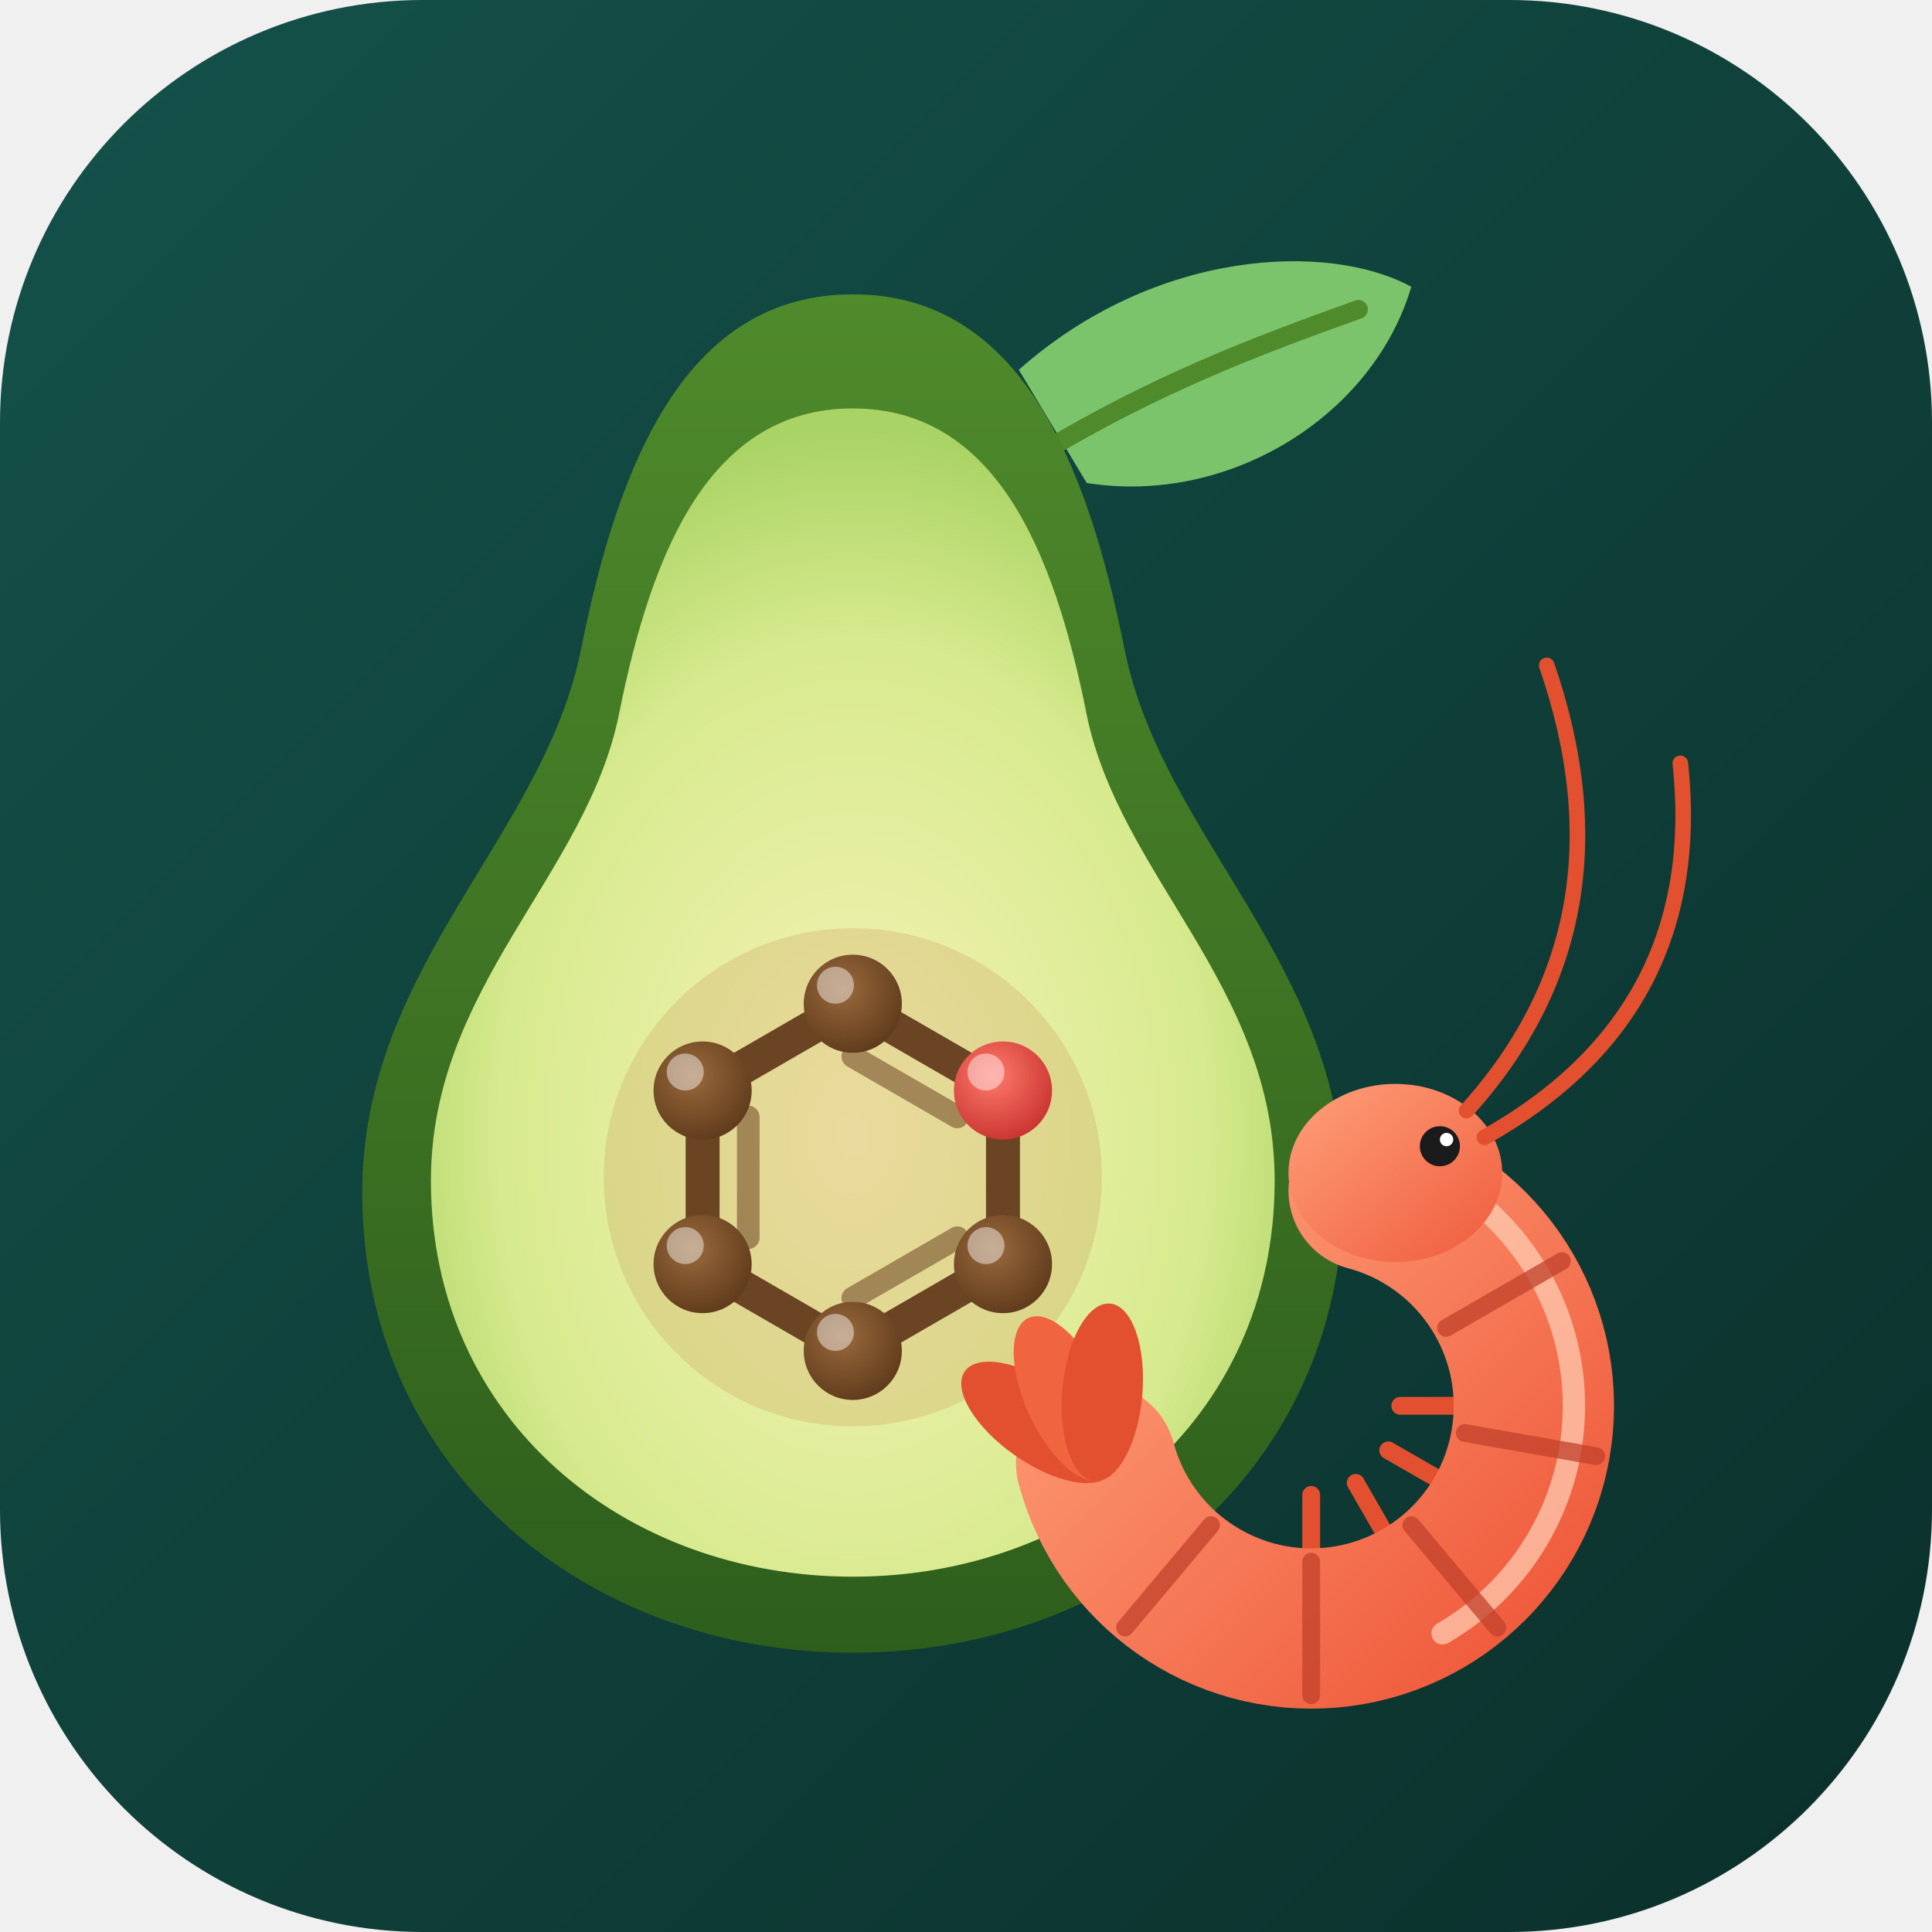
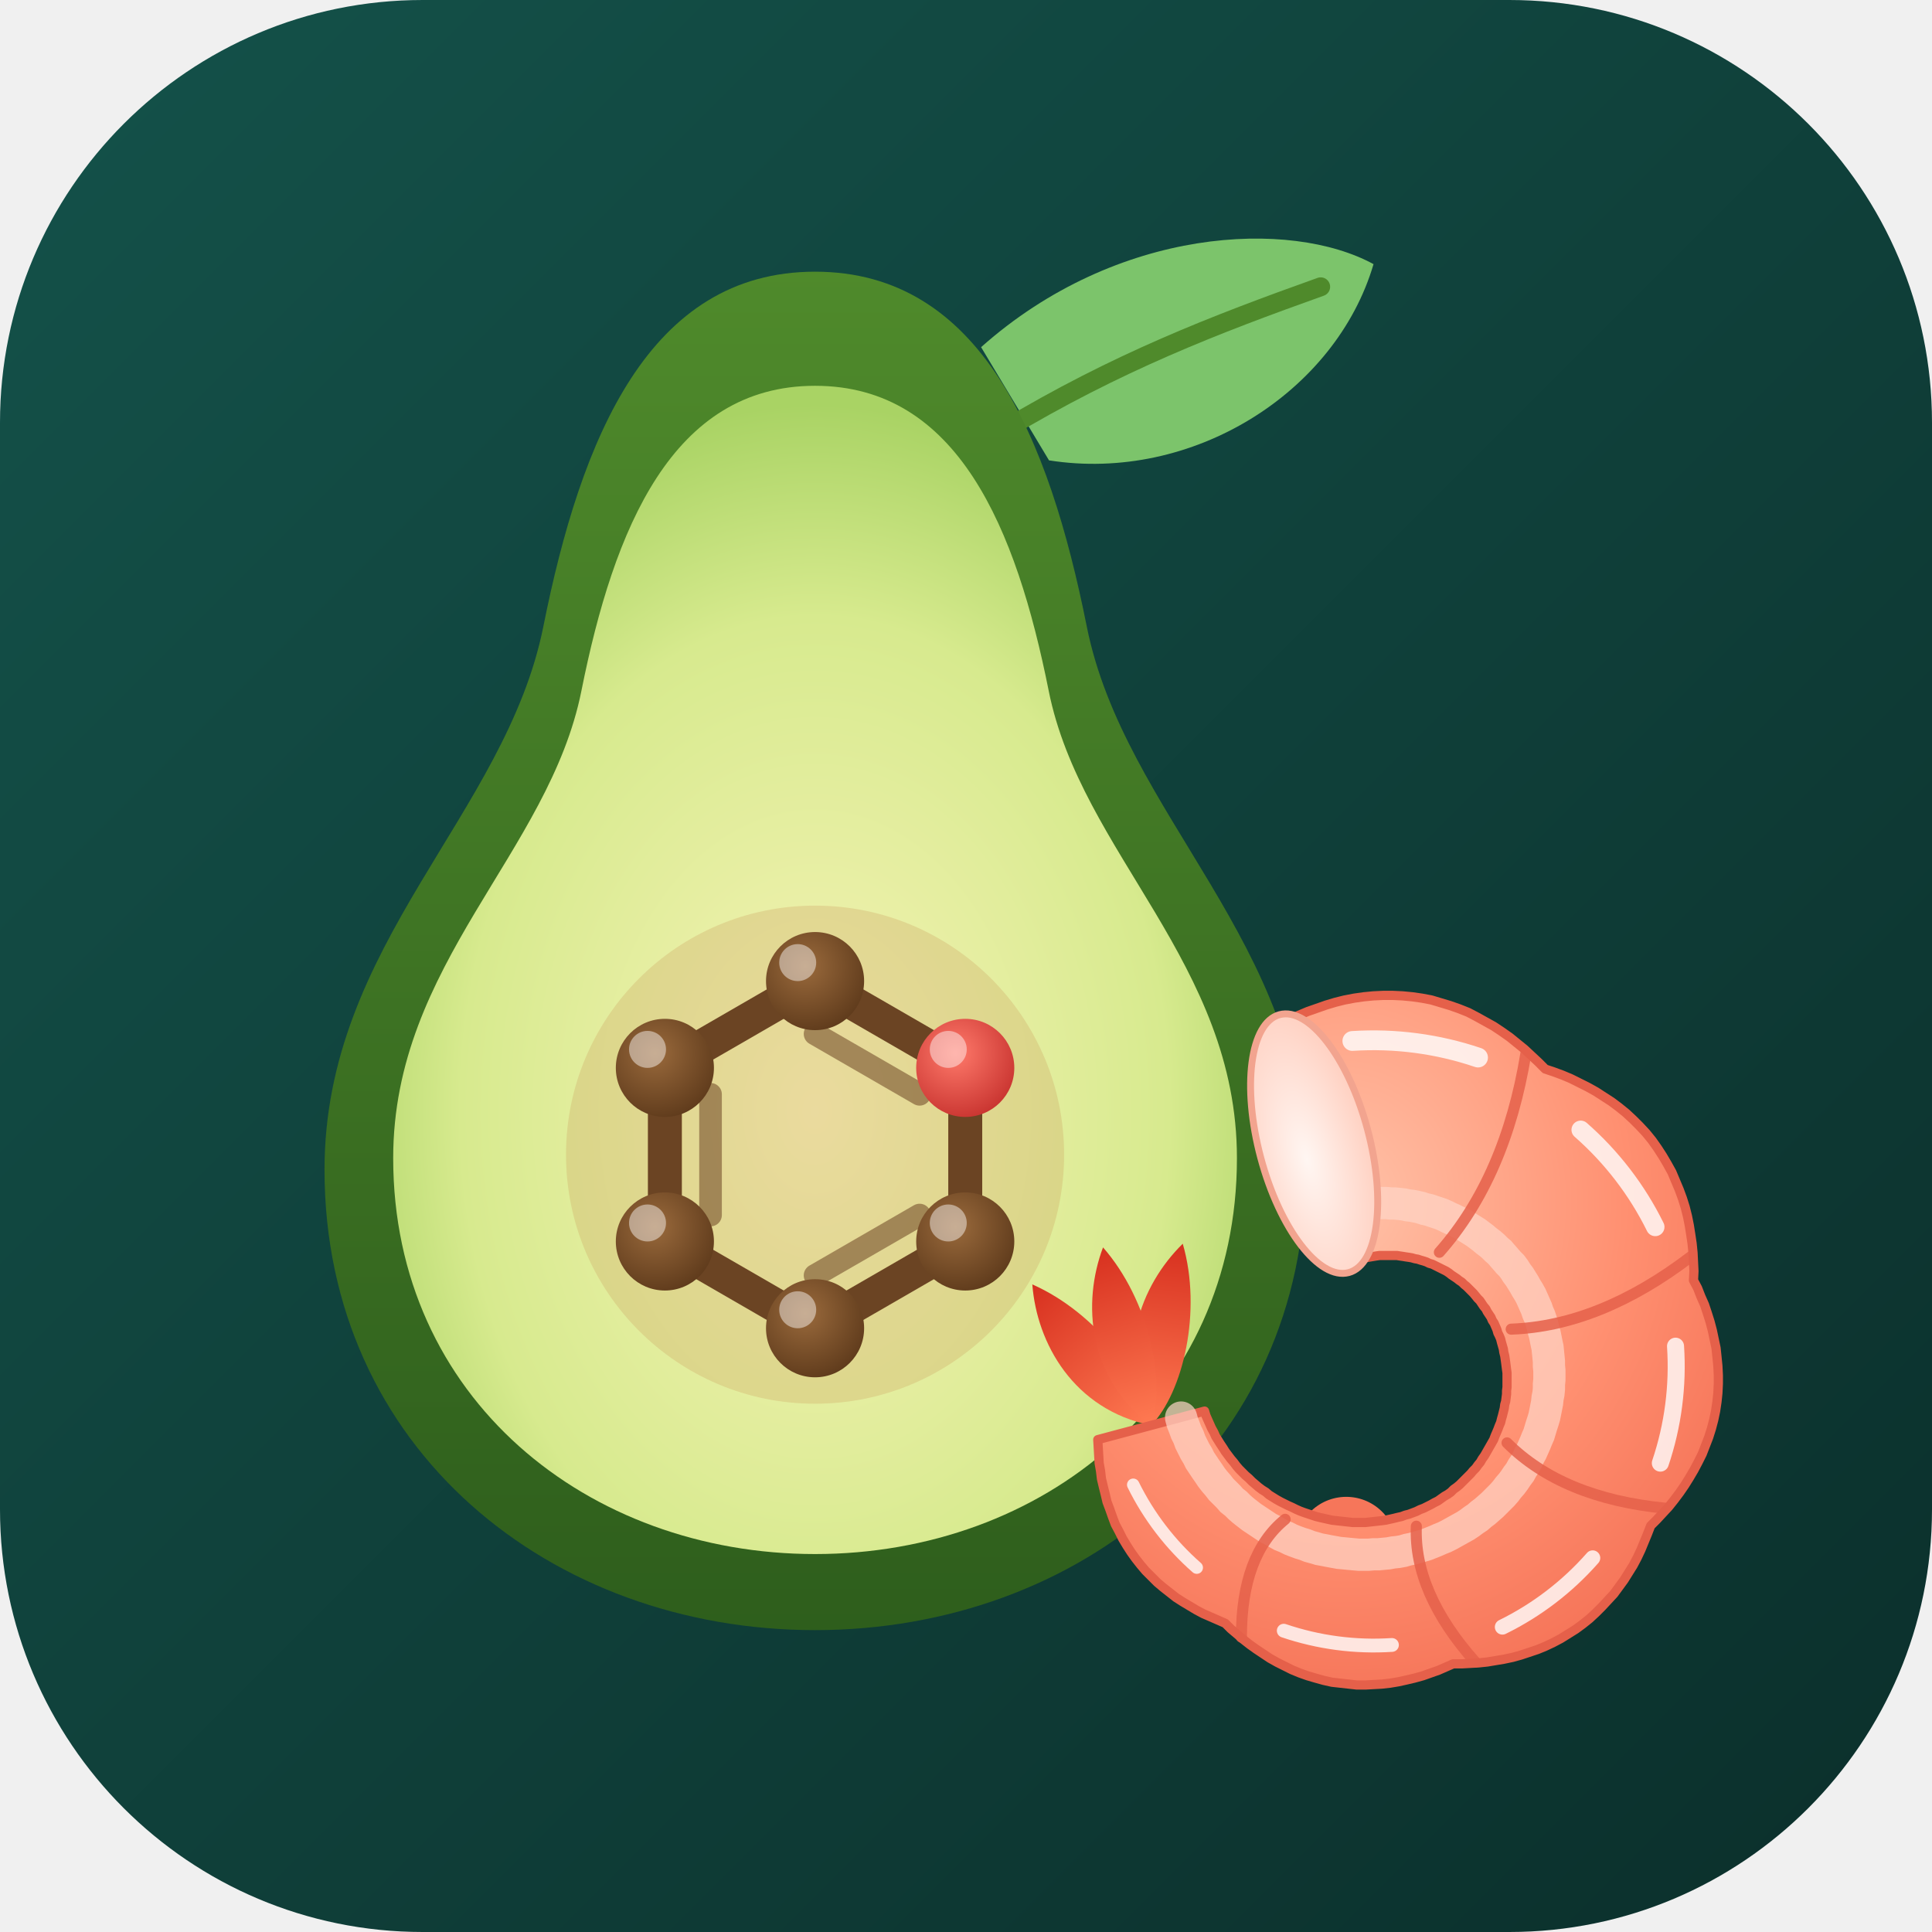
<svg xmlns="http://www.w3.org/2000/svg" viewBox="0 0 512 512">
  <defs>
    <linearGradient id="bg" x1="0" y1="0" x2="1" y2="1">
      <stop offset="0" stop-color="#14524a" />
      <stop offset="1" stop-color="#0b2f2b" />
    </linearGradient>
    <linearGradient id="skin" x1="0" y1="0" x2="0" y2="1">
      <stop offset="0" stop-color="#4f8a2b" />
      <stop offset="1" stop-color="#2e5e1c" />
    </linearGradient>
    <radialGradient id="flesh" cx=".5" cy=".62" r=".6">
      <stop offset="0" stop-color="#f7f3b8" />
      <stop offset=".7" stop-color="#d7ea8e" />
      <stop offset="1" stop-color="#a9d364" />
    </radialGradient>
    <radialGradient id="atomC" cx=".4" cy=".35" r=".7">
      <stop offset="0" stop-color="#9a6a3c" />
      <stop offset="1" stop-color="#5e3a1b" />
    </radialGradient>
    <radialGradient id="atomO" cx=".4" cy=".35" r=".7">
      <stop offset="0" stop-color="#ff7a6b" />
      <stop offset="1" stop-color="#c8332f" />
    </radialGradient>
-     <linearGradient id="shrimp" x1="0" y1="0" x2="1" y2="1">
-       <stop offset="0" stop-color="#ffa07a" />
-       <stop offset="1" stop-color="#ef5b3c" />
+     <radialGradient id="seg" cx=".4" cy=".3" r=".9">
+       <stop offset="0" stop-color="#ffc2a8" />
+       <stop offset=".5" stop-color="#ff9071" />
+       <stop offset="1" stop-color="#f0644a" />
+     </radialGradient>
+     <linearGradient id="tail" x1="0" y1="0" x2="1" y2="0">
+       <stop offset="0" stop-color="#ff7a52" />
+       <stop offset="1" stop-color="#d7301f" />
    </linearGradient>
+     <radialGradient id="cut" cx=".45" cy=".4" r=".7">
+       <stop offset="0" stop-color="#fff6f2" />
+       <stop offset="1" stop-color="#ffcab9" />
+     </radialGradient>
  </defs>
  <rect width="512" height="512" rx="112" fill="url(#bg)" />
  <g>
-     <g transform="translate(-30 -6)">
+     <g transform="translate(-40 -12)">
      <path d="M300 104 C336 72 382 70 404 82 C394 116 356 140 318 134 Z" fill="#7cc46b" />
      <path d="M306 126 C336 108 362 98 390 88" stroke="#4f8a2b" stroke-width="5" fill="none" stroke-linecap="round" />
      <path d="M256 84 C212 84 194 128 184 178 C174 228 126 262 126 322 C126 396 186 444 256 444 C326 444 386 396 386 322 C386 262 338 228 328 178 C318 128 300 84 256 84 Z" fill="url(#skin)" />
      <path d="M256 84 C212 84 194 128 184 178 C174 228 126 262 126 322 C126 396 186 444 256 444 C326 444 386 396 386 322 C386 262 338 228 328 178 C318 128 300 84 256 84 Z" fill="url(#flesh)" transform="translate(256 300) scale(0.86) translate(-256 -300)" />
      <circle cx="256" cy="318" r="66" fill="#c99a5b" opacity=".28" />
      <g stroke="#6b4423" stroke-width="9" stroke-linecap="round">
        <line x1="256.0" y1="272.0" x2="295.8" y2="295.0" />
        <line x1="295.8" y1="295.0" x2="295.8" y2="341.0" />
        <line x1="295.8" y1="341.0" x2="256.0" y2="364.0" />
        <line x1="256.0" y1="364.0" x2="216.2" y2="341.0" />
        <line x1="216.2" y1="341.0" x2="216.2" y2="295.0" />
        <line x1="216.2" y1="295.0" x2="256.0" y2="272.0" />
      </g>
      <g stroke="#6b4423" stroke-width="6" stroke-linecap="round" opacity=".55">
        <line x1="256.0" y1="286.0" x2="283.7" y2="302.0" />
        <line x1="283.7" y1="334.0" x2="256.0" y2="350.0" />
        <line x1="228.3" y1="334.0" x2="228.3" y2="302.0" />
      </g>
      <circle cx="256.0" cy="272.0" r="13" fill="url(#atomC)" />
      <circle cx="251.4" cy="267.1" r="4.9" fill="#fff" opacity=".45" />
      <circle cx="295.8" cy="295.0" r="13" fill="url(#atomO)" />
      <circle cx="291.3" cy="290.1" r="4.9" fill="#fff" opacity=".45" />
      <circle cx="295.8" cy="341.0" r="13" fill="url(#atomC)" />
      <circle cx="291.3" cy="336.1" r="4.9" fill="#fff" opacity=".45" />
      <circle cx="256.0" cy="364.0" r="13" fill="url(#atomC)" />
      <circle cx="251.4" cy="359.1" r="4.9" fill="#fff" opacity=".45" />
      <circle cx="216.2" cy="341.0" r="13" fill="url(#atomC)" />
      <circle cx="211.6" cy="336.1" r="4.9" fill="#fff" opacity=".45" />
      <circle cx="216.2" cy="295.0" r="13" fill="url(#atomC)" />
      <circle cx="211.6" cy="290.1" r="4.9" fill="#fff" opacity=".45" />
    </g>
-     <g transform="translate(364 382) scale(1.18) translate(-386 -400)">
-       <g stroke="#e2502f" stroke-width="4" stroke-linecap="round">
-         <line x1="405.0" y1="392.0" x2="392.0" y2="392.0" />
-         <line x1="400.6" y1="408.5" x2="389.3" y2="402.0" />
-         <line x1="388.5" y1="420.6" x2="382.0" y2="409.3" />
-         <line x1="372.0" y1="425.0" x2="372.0" y2="412.0" />
+     <g transform="translate(364 362) scale(1.22)">
+       <g transform="translate(-48.3 12.9) rotate(255.0)">
+         <g transform="rotate(-28)">
+           <circle cx="-48.3" cy="12.9" r="11.0" fill="#f6765a" />
+           <path d="M0 0 C8 6 26 8 40 2 C30 -6 14 -10 0 0 Z" fill="url(#tail)" />
+         </g>
+         <g transform="rotate(22)">
+           <path d="M0 0 C8 6 26 8 40 2 C30 -6 14 -10 0 0 Z" fill="url(#tail)" />
+         </g>
+         <g transform="rotate(-3)">
+           <path d="M0 0 C8 6 26 8 40 2 C30 -6 14 -10 0 0 Z" fill="url(#tail)" />
+         </g>
      </g>
-       <path d="M384.9 343.7 A50 50 0 1 1 323.7 404.9" fill="none" stroke="url(#shrimp)" stroke-width="36" stroke-linecap="round" />
-       <path d="M401.5 340.9 A59 59 0 0 1 401.5 443.1" fill="none" stroke="#ffd2b8" stroke-width="5" stroke-linecap="round" opacity=".7" />
-       <g stroke="#c2412b" stroke-width="4" stroke-linecap="round" opacity=".75">
-         <line x1="402.3" y1="374.5" x2="428.3" y2="359.5" />
-         <line x1="406.5" y1="398.1" x2="436.0" y2="403.3" />
-         <line x1="394.5" y1="418.8" x2="413.8" y2="441.8" />
-         <line x1="372.0" y1="427.0" x2="372.0" y2="457.0" />
-         <line x1="349.5" y1="418.8" x2="330.2" y2="441.8" />
+       <path d="M-19.9 -74.4 L-18.1 -75.3 L-16.2 -76.2 L-14.3 -77.0 L-12.3 -77.7 L-10.3 -78.4 L-8.3 -79.0 L-6.3 -79.5 L-4.2 -79.9 L-2.1 -80.2 L0.0 -80.4 L2.1 -80.5 L4.2 -80.5 L6.3 -80.4 L8.4 -80.2 L10.5 -79.9 L12.6 -79.5 L14.6 -78.9 L16.6 -78.3 L18.6 -77.6 L20.6 -76.8 L22.5 -75.8 L24.3 -74.8 L26.1 -73.8 L27.9 -72.6 L29.6 -71.4 L31.2 -70.1 L32.8 -68.8 L34.3 -67.4 L35.8 -66.0 L37.3 -64.5 L39.1 -63.9 L41.0 -63.2 L42.9 -62.4 L44.7 -61.5 L46.5 -60.6 L48.3 -59.6 L50.0 -58.5 L51.7 -57.4 L53.3 -56.2 L54.9 -54.9 L56.4 -53.5 L57.8 -52.1 L59.2 -50.6 L60.5 -49.0 L61.7 -47.3 L62.8 -45.6 L63.8 -43.9 L64.8 -42.1 L65.6 -40.2 L66.4 -38.3 L67.1 -36.4 L67.7 -34.5 L68.2 -32.5 L68.6 -30.5 L68.9 -28.6 L69.2 -26.6 L69.4 -24.6 L69.5 -22.6 L69.6 -20.6 L69.5 -18.6 L70.4 -16.9 L71.1 -15.1 L71.9 -13.3 L72.5 -11.5 L73.1 -9.6 L73.6 -7.7 L74.0 -5.8 L74.4 -3.9 L74.6 -2.0 L74.8 0.0 L74.9 2.0 L74.9 3.9 L74.8 5.9 L74.6 7.8 L74.3 9.8 L73.9 11.7 L73.4 13.6 L72.8 15.5 L72.1 17.3 L71.4 19.1 L70.5 20.9 L69.6 22.6 L68.6 24.3 L67.6 25.9 L66.5 27.5 L65.3 29.1 L64.1 30.6 L62.8 32.0 L61.5 33.4 L60.2 34.7 L59.5 36.5 L58.8 38.2 L58.1 39.9 L57.3 41.6 L56.4 43.3 L55.4 44.9 L54.4 46.5 L53.3 48.0 L52.2 49.5 L50.9 50.9 L49.6 52.3 L48.3 53.6 L46.9 54.9 L45.4 56.1 L43.9 57.2 L42.3 58.2 L40.7 59.2 L39.0 60.1 L37.3 60.9 L35.6 61.6 L33.8 62.2 L32.0 62.8 L30.2 63.3 L28.3 63.7 L26.5 64.0 L24.7 64.3 L22.8 64.5 L21.0 64.6 L19.2 64.7 L17.3 64.7 L15.7 65.4 L14.1 66.1 L12.4 66.7 L10.7 67.3 L8.9 67.8 L7.2 68.2 L5.4 68.6 L3.6 68.9 L1.8 69.1 L0.0 69.2 L-1.8 69.3 L-3.6 69.3 L-5.4 69.1 L-7.2 68.9 L-9.0 68.7 L-10.8 68.3 L-12.6 67.8 L-14.3 67.3 L-16.0 66.7 L-17.7 66.0 L-19.3 65.2 L-20.9 64.4 L-22.5 63.5 L-24.0 62.5 L-25.5 61.5 L-26.9 60.5 L-28.3 59.4 L-29.7 58.2 L-31.0 57.1 L-32.2 55.9 L-33.8 55.2 L-35.4 54.5 L-37.0 53.8 L-38.5 53.0 L-40.0 52.1 L-41.5 51.2 L-42.9 50.3 L-44.3 49.2 L-45.7 48.1 L-47.0 47.0 L-48.2 45.8 L-49.5 44.5 L-50.6 43.2 L-51.7 41.8 L-52.7 40.4 L-53.6 39.0 L-54.5 37.5 L-55.3 35.9 L-56.1 34.4 L-56.7 32.8 L-57.3 31.1 L-57.9 29.5 L-58.3 27.8 L-58.7 26.2 L-59.1 24.5 L-59.3 22.8 L-59.6 21.1 L-59.7 19.4 L-59.8 17.7 L-59.9 16.0 L-36.7 9.8 L-36.4 10.8 L-36.0 11.7 L-35.6 12.6 L-35.2 13.5 L-34.7 14.4 L-34.3 15.3 L-33.8 16.1 L-33.3 16.9 L-32.7 17.8 L-32.2 18.6 L-31.6 19.4 L-31.0 20.2 L-30.4 20.9 L-29.8 21.7 L-29.2 22.4 L-28.5 23.1 L-27.8 23.8 L-27.1 24.4 L-26.4 25.1 L-25.7 25.7 L-25.0 26.3 L-24.2 26.9 L-23.4 27.4 L-22.7 28.0 L-21.9 28.5 L-21.1 29.0 L-20.2 29.5 L-19.4 29.9 L-18.6 30.3 L-17.7 30.7 L-16.9 31.1 L-16.0 31.5 L-15.2 31.8 L-14.3 32.1 L-13.4 32.4 L-12.5 32.7 L-11.7 32.9 L-10.8 33.1 L-9.9 33.3 L-9.0 33.5 L-8.1 33.6 L-7.2 33.7 L-6.3 33.8 L-5.4 33.9 L-4.5 34.0 L-3.6 34.0 L-2.7 34.0 L-1.8 34.0 L-0.9 33.9 L0.0 33.8 L0.9 33.7 L1.8 33.6 L2.6 33.5 L3.5 33.3 L4.4 33.1 L5.2 32.9 L6.1 32.7 L6.9 32.4 L7.7 32.2 L8.5 31.9 L9.3 31.6 L10.1 31.2 L10.9 30.9 L11.7 30.5 L12.5 30.1 L13.2 29.7 L14.0 29.3 L14.7 28.8 L15.4 28.3 L16.1 27.9 L16.8 27.4 L17.4 26.8 L18.1 26.3 L18.7 25.8 L19.3 25.2 L19.9 24.6 L20.5 24.0 L21.1 23.4 L21.6 22.8 L22.2 22.2 L22.7 21.5 L23.2 20.9 L23.6 20.2 L24.1 19.5 L24.5 18.8 L24.9 18.1 L25.3 17.4 L25.7 16.7 L26.1 16.0 L26.4 15.2 L26.7 14.5 L27.0 13.8 L27.3 13.0 L27.6 12.3 L27.8 11.5 L28.0 10.8 L28.2 10.0 L28.4 9.2 L28.5 8.4 L28.7 7.7 L28.8 6.9 L28.9 6.1 L28.9 5.4 L29.0 4.6 L29.0 3.8 L29.0 3.0 L29.0 2.3 L29.0 1.5 L28.9 0.8 L28.8 0.0 L28.7 -0.8 L28.6 -1.5 L28.5 -2.2 L28.3 -3.0 L28.2 -3.7 L28.0 -4.4 L27.8 -5.1 L27.6 -5.9 L27.3 -6.6 L27.0 -7.2 L26.8 -7.9 L26.5 -8.6 L26.2 -9.3 L25.8 -9.9 L25.5 -10.6 L25.1 -11.2 L24.7 -11.8 L24.4 -12.4 L23.9 -13.0 L23.5 -13.6 L23.1 -14.2 L22.6 -14.7 L22.2 -15.2 L21.7 -15.8 L21.2 -16.3 L20.7 -16.8 L20.2 -17.3 L19.7 -17.7 L19.2 -18.2 L18.6 -18.6 L18.1 -19.0 L17.5 -19.4 L16.9 -19.8 L16.4 -20.2 L15.8 -20.6 L15.2 -20.9 L14.6 -21.2 L14.0 -21.5 L13.4 -21.8 L12.8 -22.1 L12.1 -22.3 L11.5 -22.6 L10.9 -22.8 L10.2 -23.0 L9.6 -23.2 L9.0 -23.3 L8.3 -23.5 L7.7 -23.6 L7.0 -23.7 L6.4 -23.8 L5.7 -23.9 L5.1 -24.0 L4.4 -24.0 L3.8 -24.0 L3.2 -24.0 L2.5 -24.0 L1.9 -24.0 L1.3 -24.0 L0.6 -23.9 L0.0 -23.8 L-0.6 -23.7 L-1.2 -23.6 L-1.9 -23.5 L-2.5 -23.4 L-3.1 -23.2 L-3.7 -23.0 L-4.2 -22.9 L-4.8 -22.7 L-5.4 -22.4 L-6.0 -22.2 Z" fill="url(#seg)" stroke="#e5604a" stroke-width="2" stroke-linejoin="round" />
+       <path d="M-9.0 -33.7 L-8.2 -34.0 L-7.3 -34.2 L-6.4 -34.4 L-5.5 -34.6 L-4.6 -34.8 L-3.7 -35.0 L-2.8 -35.1 L-1.8 -35.2 L-0.9 -35.3 L0.0 -35.3 L0.9 -35.4 L1.9 -35.4 L2.8 -35.4 L3.7 -35.3 L4.6 -35.3 L5.6 -35.2 L6.5 -35.1 L7.4 -34.9 L8.3 -34.8 L9.3 -34.6 L10.2 -34.4 L11.1 -34.1 L12.0 -33.9 L12.9 -33.6 L13.8 -33.3 L14.7 -33.0 L15.6 -32.6 L16.4 -32.2 L17.3 -31.8 L18.1 -31.4 L19.0 -31.0 L19.8 -30.5 L20.6 -30.0 L21.4 -29.5 L22.2 -29.0 L23.0 -28.4 L23.8 -27.8 L24.5 -27.2 L25.3 -26.6 L26.0 -26.0 L26.7 -25.3 L27.4 -24.7 L28.0 -24.0 L28.7 -23.2 L29.3 -22.5 L30.0 -21.8 L30.6 -21.0 L31.1 -20.2 L31.7 -19.4 L32.2 -18.6 L32.7 -17.8 L33.2 -16.9 L33.7 -16.1 L34.2 -15.2 L34.6 -14.3 L35.0 -13.4 L35.4 -12.5 L35.7 -11.6 L36.1 -10.7 L36.4 -9.8 L36.7 -8.8 L36.9 -7.9 L37.2 -6.9 L37.4 -5.9 L37.6 -4.9 L37.8 -4.0 L37.9 -3.0 L38.0 -2.0 L38.1 -1.0 L38.1 0.0 L38.2 1.0 L38.2 2.0 L38.2 3.0 L38.1 4.0 L38.1 5.0 L38.0 6.0 L37.8 7.0 L37.7 8.0 L37.5 9.0 L37.3 10.0 L37.1 11.0 L36.8 12.0 L36.5 12.9 L36.2 13.9 L35.9 14.9 L35.5 15.8 L35.1 16.8 L34.7 17.7 L34.3 18.6 L33.8 19.5 L33.4 20.4 L32.9 21.3 L32.3 22.2 L31.8 23.1 L31.2 23.9 L30.6 24.8 L30.0 25.6 L29.3 26.4 L28.7 27.2 L28.0 28.0 L27.3 28.7 L26.5 29.5 L25.8 30.2 L25.0 30.9 L24.2 31.6 L23.4 32.2 L22.6 32.9 L21.7 33.5 L20.9 34.1 L20.0 34.7 L19.1 35.2 L18.2 35.7 L17.3 36.2 L16.4 36.7 L15.4 37.2 L14.4 37.6 L13.5 38.0 L12.5 38.4 L11.5 38.8 L10.5 39.1 L9.5 39.4 L8.4 39.7 L7.4 39.9 L6.4 40.2 L5.3 40.4 L4.3 40.5 L3.2 40.7 L2.1 40.8 L1.1 40.9 L0.0 40.9 L-1.1 41.0 L-2.1 41.0 L-3.2 41.0 L-4.3 40.9 L-5.4 40.8 L-6.4 40.7 L-7.5 40.6 L-8.6 40.4 L-9.7 40.2 L-10.7 40.0 L-11.8 39.8 L-12.8 39.5 L-13.9 39.2 L-14.9 38.8 L-15.9 38.5 L-17.0 38.1 L-18.0 37.7 L-19.0 37.2 L-20.0 36.8 L-20.9 36.3 L-21.9 35.7 L-22.9 35.2 L-23.8 34.6 L-24.7 34.0 L-25.6 33.4 L-26.5 32.8 L-27.4 32.1 L-28.3 31.4 L-29.1 30.7 L-29.9 29.9 L-30.8 29.2 L-31.5 28.4 L-32.3 27.6 L-33.1 26.8 L-33.8 25.9 L-34.5 25.1 L-35.2 24.2 L-35.8 23.3 L-36.5 22.3 L-37.1 21.4 L-37.7 20.5 L-38.2 19.5 L-38.8 18.5 L-39.3 17.5 L-39.8 16.5 L-40.2 15.4 L-40.7 14.4 L-41.1 13.3 L-41.5 12.3 L-41.8 11.2" stroke="#ffd6c8" stroke-width="7" fill="none" stroke-linecap="round" opacity=".7" />
+       <g stroke="#e5604a" stroke-width="2.4" fill="none" stroke-linecap="round" opacity=".85">
+         <path d="M14.3 -24.7 Q28.7 -41.0 33.1 -67.9" />
+         <path d="M29.9 -8.0 Q49.2 -8.7 69.0 -23.8" />
+         <path d="M29.0 16.7 Q41.0 28.7 63.4 30.9" />
+         <path d="M9.3 34.8 Q8.7 49.2 22.1 64.3" />
+         <path d="M-19.2 33.3 Q-28.7 41.0 -28.7 58.9" />
      </g>
-       <ellipse cx="323.7" cy="388.9" rx="9" ry="20" fill="#e2502f" transform="rotate(-55 323.7 404.9)" />
-       <ellipse cx="323.7" cy="388.9" rx="9" ry="20" fill="#f0643f" transform="rotate(-25 323.7 404.9)" />
-       <ellipse cx="323.7" cy="388.9" rx="9" ry="20" fill="#e2502f" transform="rotate(5 323.7 404.9)" />
-       <ellipse cx="390.9" cy="339.7" rx="24" ry="20" fill="url(#shrimp)" />
-       <circle cx="400.9" cy="333.7" r="4.5" fill="#1b1b1b" />
-       <circle cx="402.4" cy="332.2" r="1.5" fill="#fff" />
-       <g stroke="#e2502f" stroke-width="3.5" fill="none" stroke-linecap="round">
-         <path d="M406.9 325.7 Q444.9 283.7 424.9 225.7" />
-         <path d="M410.9 331.7 Q460.9 303.7 454.9 247.7" />
+       <g stroke="#fff" fill="none" stroke-linecap="round" opacity=".8">
+         <path d="M-4.6 -70.6 A70.8 70.8 0 0 1 22.7 -67.0" stroke-width="4.3" />
+         <path d="M45.0 -51.3 A68.2 68.2 0 0 1 61.2 -30.2" stroke-width="4.0" />
+         <path d="M65.6 -4.3 A65.8 65.8 0 0 1 62.3 21.1" stroke-width="3.7" />
+         <path d="M47.6 41.7 A63.2 63.2 0 0 1 28.0 56.7" stroke-width="3.3" />
+         <path d="M4.0 60.6 A60.8 60.8 0 0 1 -19.5 57.5" stroke-width="3.0" />
+         <path d="M-38.4 43.8 A58.2 58.2 0 0 1 -52.2 25.8" stroke-width="2.7" />
+       </g>
+       <g transform="translate(-12.9 -48.3) rotate(-105.0)">
+         <ellipse rx="29.0" ry="12" fill="url(#cut)" stroke="#f2a48f" stroke-width="1.5" />
      </g>
    </g>
  </g>
</svg>
